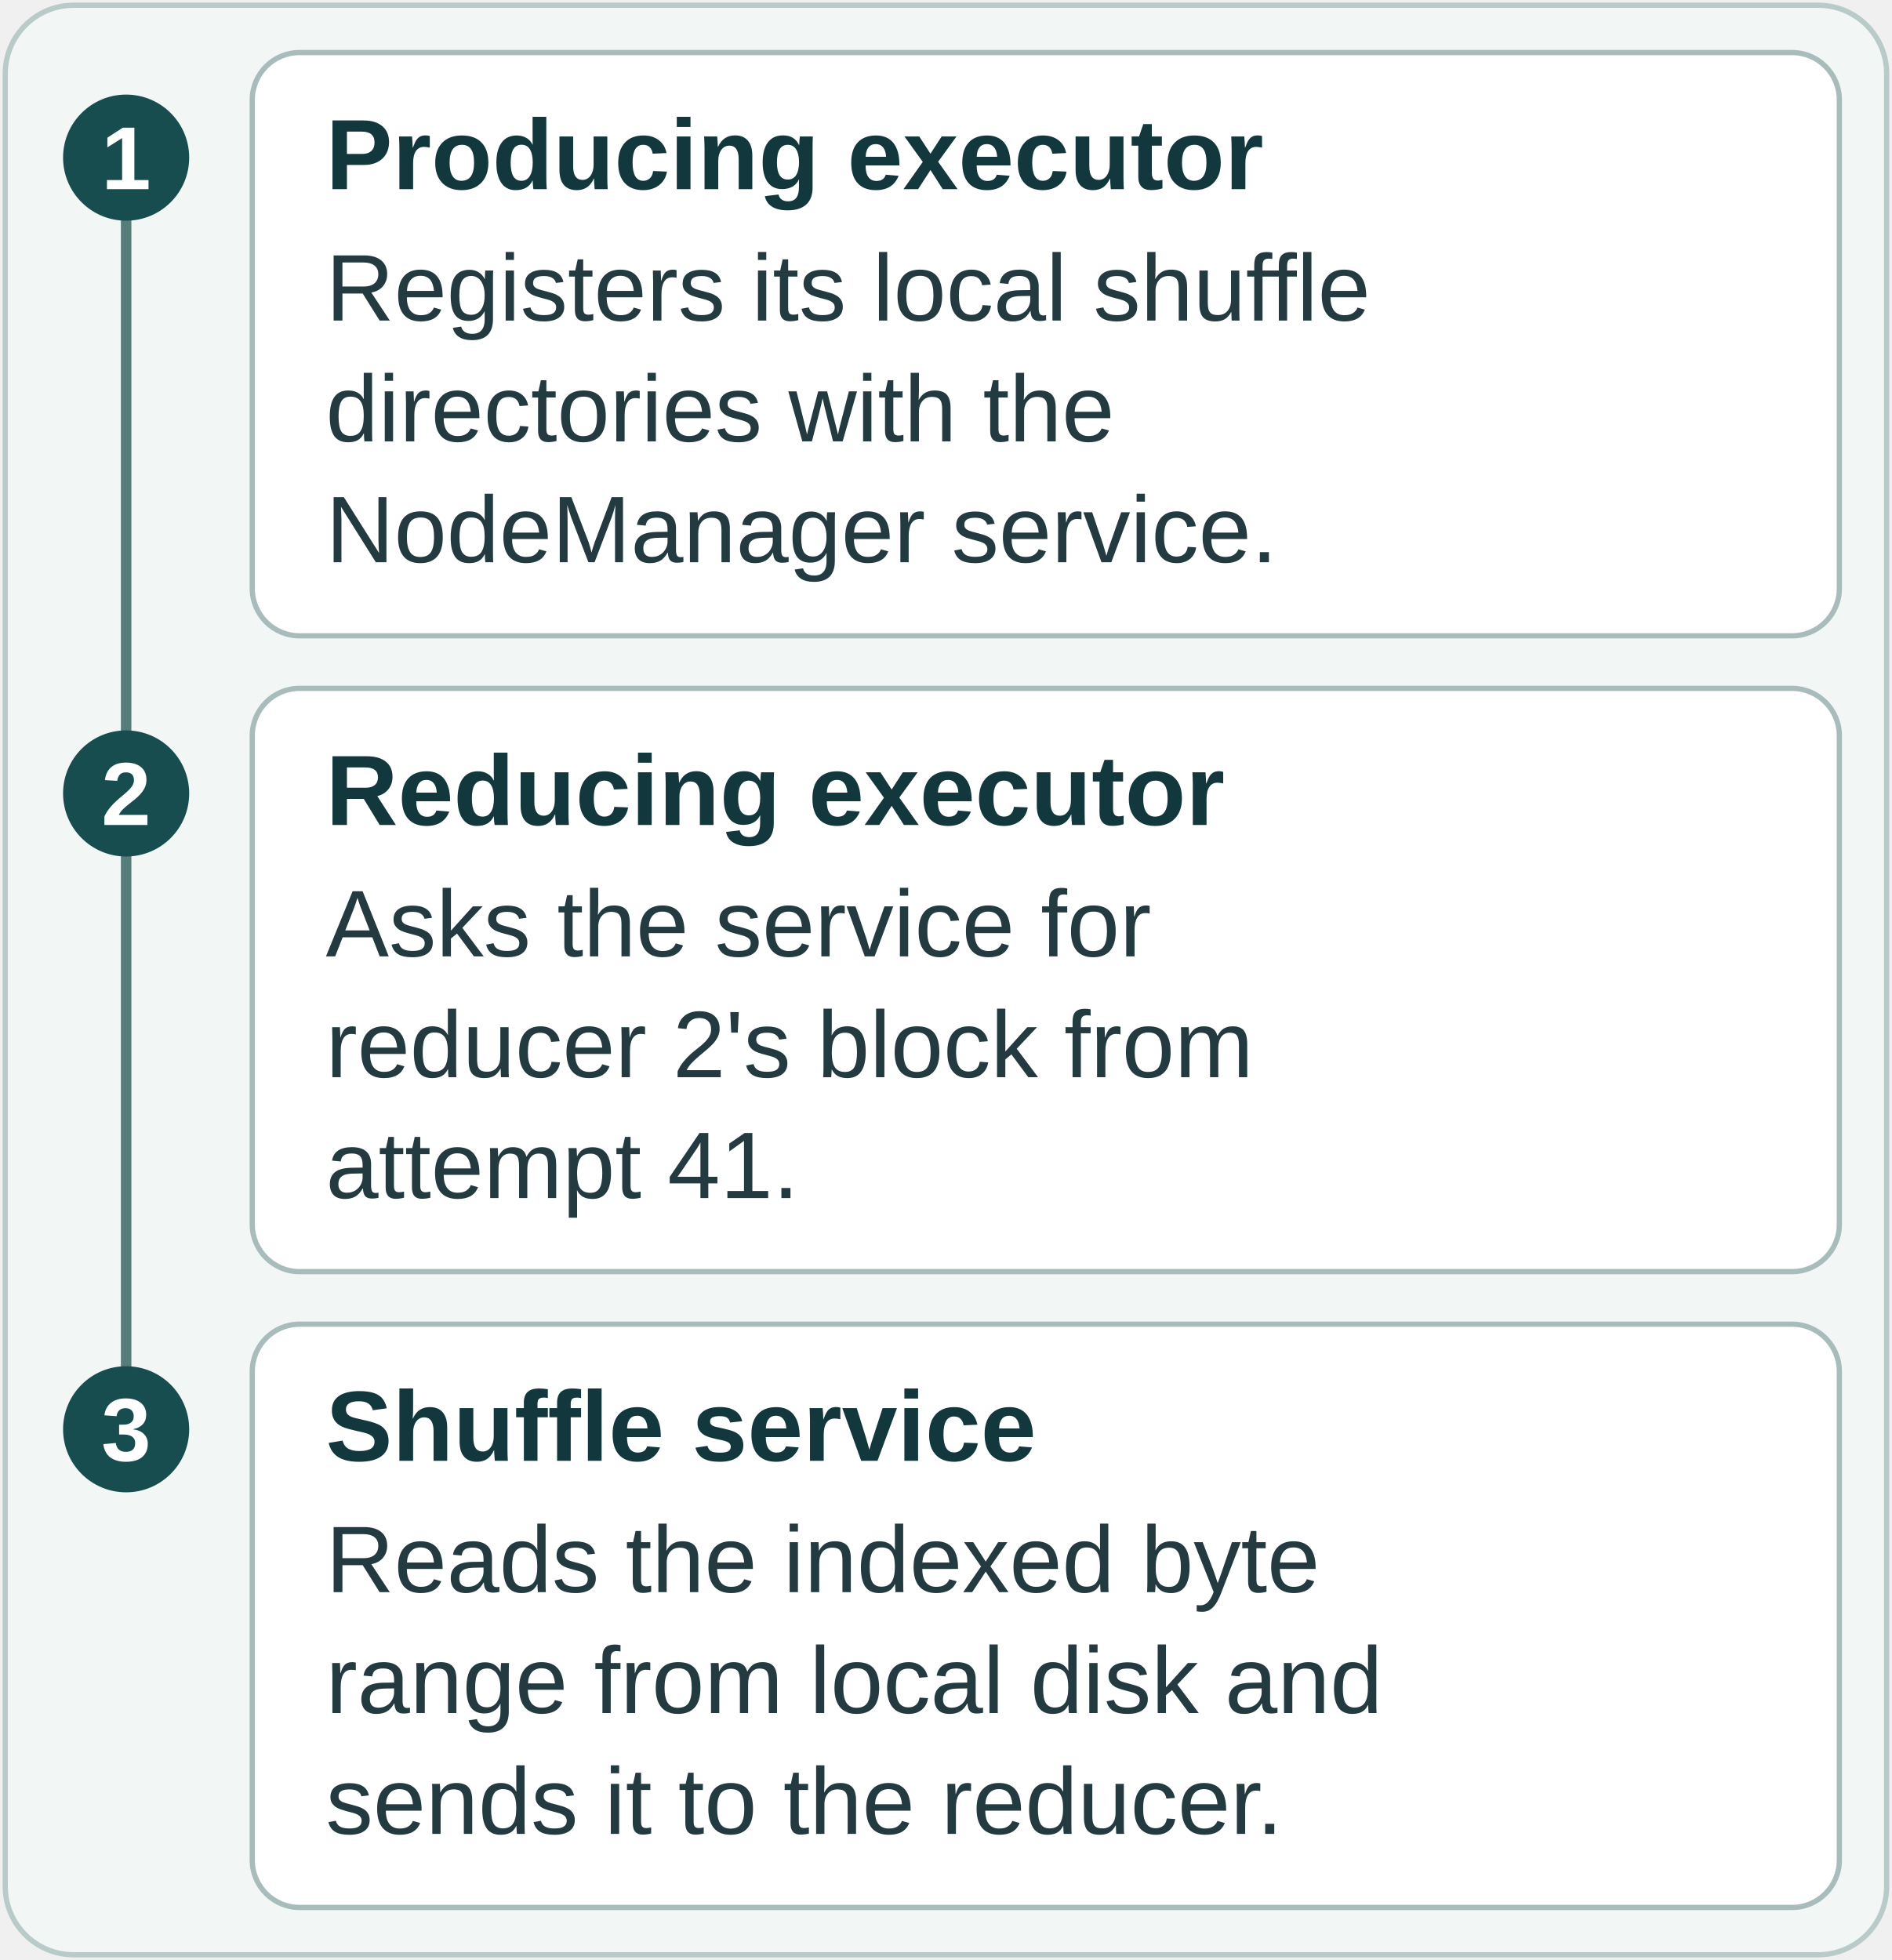
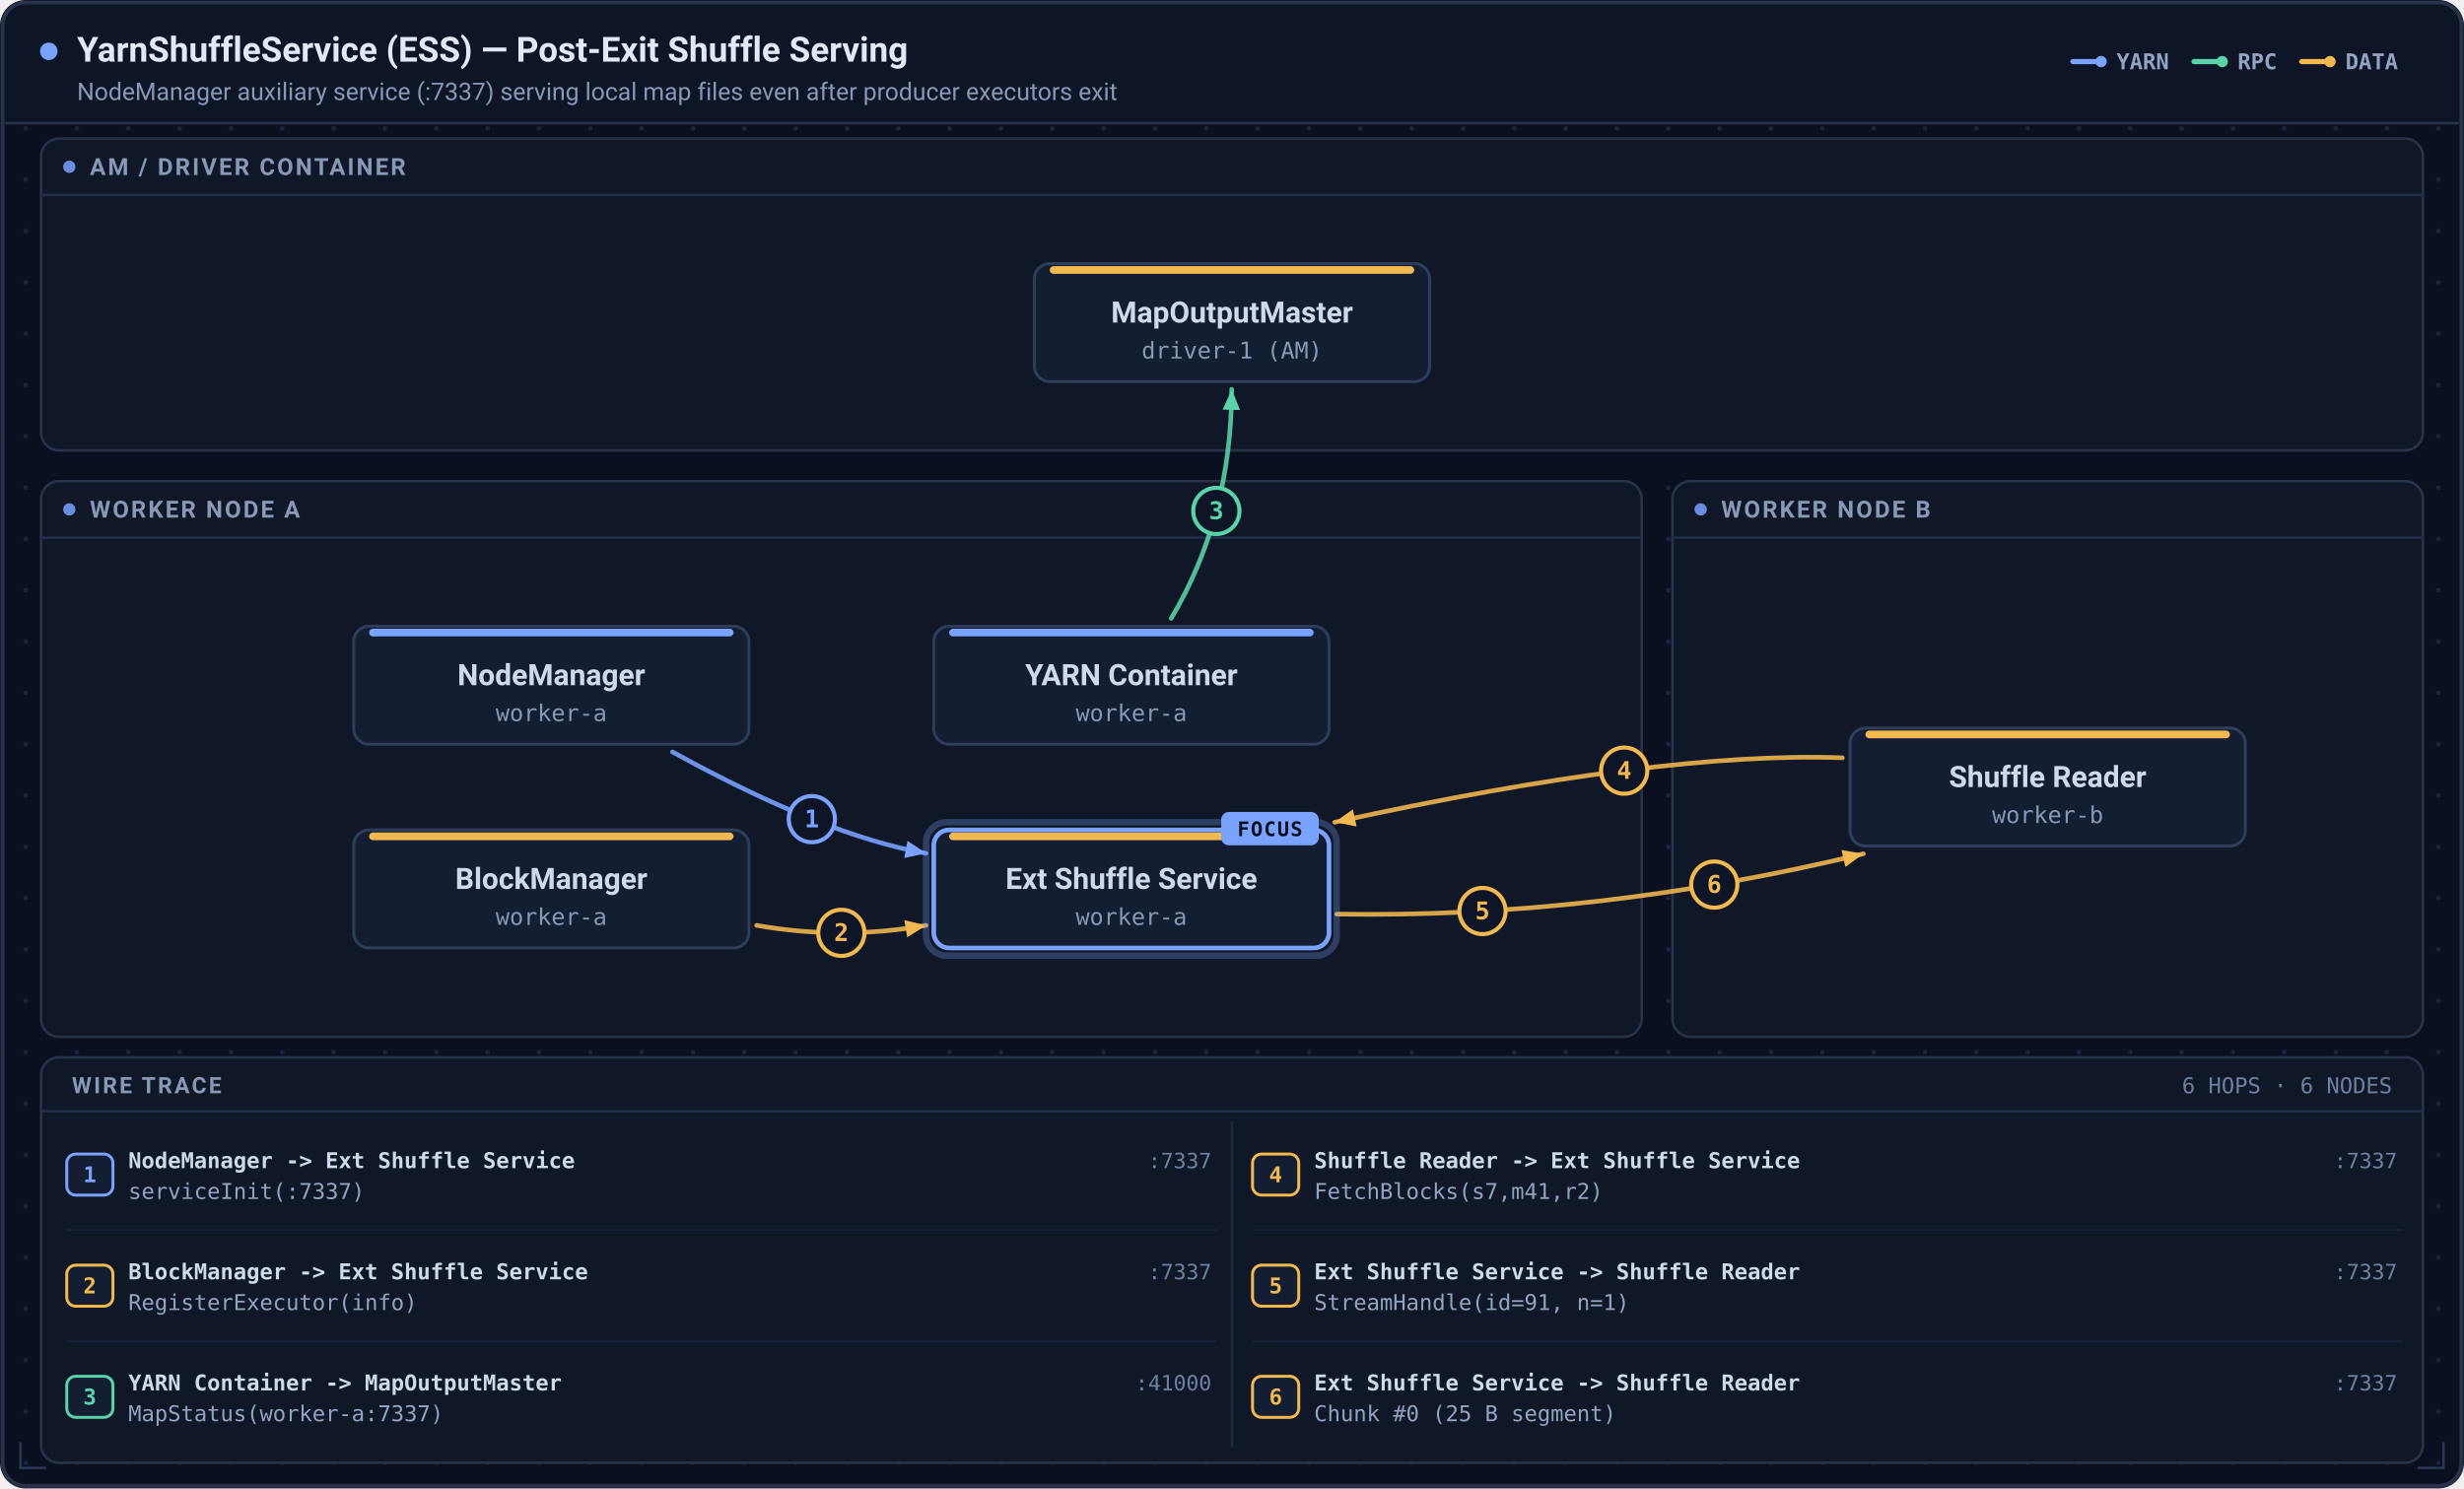
- <svg xmlns="http://www.w3.org/2000/svg" width="360" height="373" viewBox="0 0 360 373" role="img" aria-labelledby="flow-title" aria-describedby="flow-desc">
+ <svg xmlns="http://www.w3.org/2000/svg" width="960" height="580" viewBox="0 0 960 580" role="img" aria-labelledby="topo-title" aria-describedby="topo-desc">
+   <defs>
+     <pattern id="bp-grid" width="20" height="20" patternUnits="userSpaceOnUse">
+       <circle cx="10" cy="10" r="0.9" fill="#1a253b" />
+     </pattern>
+   </defs>
  <style>
- @keyframes handoff {
-   0%, 18% { transform: translateY(0); }
-   40%, 58% { transform: translateY(121px); }
-   82%, 100% { transform: translateY(242px); }
+ .f-sans { font-family: system-ui, -apple-system, 'Segoe UI', Roboto, Helvetica, Arial, sans-serif; }
+ .f-mono { font-family: ui-monospace, 'Cascadia Code', 'SFMono-Regular', Menlo, Consolas, monospace; }
+ @keyframes packet-travel {
+   0% { transform: translate(262px, 293px); color: #7aa2ff; opacity: 0; }
+   0.67% { transform: translate(262px, 293px); color: #7aa2ff; opacity: 1; }
+   5.17% { transform: translate(298.9px, 311.7px); color: #7aa2ff; opacity: 1; }
+   9.67% { transform: translate(332.5px, 325.2px); color: #7aa2ff; opacity: 1; }
+   14.17% { transform: translate(360.8px, 332.5px); color: #7aa2ff; opacity: 1; }
+   15.33% { transform: translate(360.8px, 332.5px); color: #7aa2ff; opacity: 0; }
+   16.00% { transform: translate(294.8px, 360.6px); color: #f2b950; opacity: 0; }
+   17.33% { transform: translate(294.8px, 360.6px); color: #f2b950; opacity: 1; }
+   21.83% { transform: translate(316.6px, 363.2px); color: #f2b950; opacity: 1; }
+   26.33% { transform: translate(339px, 363.2px); color: #f2b950; opacity: 1; }
+   30.83% { transform: translate(360.8px, 360.6px); color: #f2b950; opacity: 1; }
+   32.00% { transform: translate(360.8px, 360.6px); color: #f2b950; opacity: 0; }
+   32.67% { transform: translate(456.3px, 241px); color: #5bd3a8; opacity: 0; }
+   34.00% { transform: translate(456.3px, 241px); color: #5bd3a8; opacity: 1; }
+   38.50% { transform: translate(469.2px, 213.9px); color: #5bd3a8; opacity: 1; }
+   43.00% { transform: translate(477.2px, 183.6px); color: #5bd3a8; opacity: 1; }
+   47.50% { transform: translate(479.9px, 151.7px); color: #5bd3a8; opacity: 1; }
+   48.67% { transform: translate(479.9px, 151.7px); color: #5bd3a8; opacity: 0; }
+   49.33% { transform: translate(717.8px, 295.3px); color: #f2b950; opacity: 0; }
+   50.67% { transform: translate(717.8px, 295.3px); color: #f2b950; opacity: 1; }
+   55.17% { transform: translate(664.8px, 296.9px); color: #f2b950; opacity: 1; }
+   59.67% { transform: translate(597.5px, 305.4px); color: #f2b950; opacity: 1; }
+   64.17% { transform: translate(520px, 320.4px); color: #f2b950; opacity: 1; }
+   65.33% { transform: translate(520px, 320.4px); color: #f2b950; opacity: 0; }
+   66.00% { transform: translate(520.8px, 356.2px); color: #f2b950; opacity: 0; }
+   67.33% { transform: translate(520.8px, 356.2px); color: #f2b950; opacity: 1; }
+   71.83% { transform: translate(587.8px, 354.4px); color: #f2b950; opacity: 1; }
+   76.33% { transform: translate(657.6px, 346.4px); color: #f2b950; opacity: 1; }
+   80.83% { transform: translate(726px, 332.7px); color: #f2b950; opacity: 1; }
+   82.00% { transform: translate(726px, 332.7px); color: #f2b950; opacity: 0; }
+   82.67% { transform: translate(520.8px, 356.2px); color: #f2b950; opacity: 0; }
+   84.00% { transform: translate(520.8px, 356.2px); color: #f2b950; opacity: 1; }
+   88.50% { transform: translate(587.8px, 354.4px); color: #f2b950; opacity: 1; }
+   93.00% { transform: translate(657.6px, 346.4px); color: #f2b950; opacity: 1; }
+   97.50% { transform: translate(726px, 332.7px); color: #f2b950; opacity: 1; }
+   98.67% { transform: translate(726px, 332.7px); color: #f2b950; opacity: 0; }
+   100% { transform: translate(262px, 293px); color: #7aa2ff; opacity: 0; }
}
- @media (prefers-reduced-motion: no-preference) {
-   #focus { display: inline; animation: handoff 4.6s ease-in-out 1 both; }
+ #packet-orb {
+   opacity: 0;
+   animation: packet-travel 9s linear infinite;
}
- @media (prefers-reduced-motion: reduce) { #focus { display: none; animation: none; } }
+ @media (prefers-reduced-motion: reduce) {
+   #packet-orb { display: none; animation: none; }
+ }
</style>
-   <rect x="1" y="1" width="358" height="371" rx="13" fill="#f2f7f6" stroke="#b8cbc8" />
-   <path d="M24 30 V272" fill="none" stroke="#577d7b" stroke-width="2" />
-   <g font-family="Arial, Helvetica, sans-serif">
-     <rect x="48" y="10" width="302" height="111" rx="9" fill="#fff" stroke="#a8bdbb" />
-     <circle cx="24" cy="30" r="12" fill="#184d50" />
-     <text x="24" y="36" text-anchor="middle" font-size="17" font-weight="700" fill="#fff">1</text>
-     <text font-size="19" font-weight="700" fill="#12383d">
-       <tspan x="62" y="36">Producing executor</tspan>
-     </text>
-     <text font-size="18" fill="#223a40">
-       <tspan x="62" y="61">Registers its local shuffle</tspan>
-       <tspan x="62" y="84">directories with the</tspan>
-       <tspan x="62" y="107">NodeManager service.</tspan>
-     </text>
-     <rect x="48" y="131" width="302" height="111" rx="9" fill="#fff" stroke="#a8bdbb" />
-     <circle cx="24" cy="151" r="12" fill="#184d50" />
-     <text x="24" y="157" text-anchor="middle" font-size="17" font-weight="700" fill="#fff">2</text>
-     <text font-size="19" font-weight="700" fill="#12383d">
-       <tspan x="62" y="157">Reducing executor</tspan>
-     </text>
-     <text font-size="18" fill="#223a40">
-       <tspan x="62" y="182">Asks the service for</tspan>
-       <tspan x="62" y="205">reducer 2's block from</tspan>
-       <tspan x="62" y="228">attempt 41.</tspan>
-     </text>
-     <rect x="48" y="252" width="302" height="111" rx="9" fill="#fff" stroke="#a8bdbb" />
-     <circle cx="24" cy="272" r="12" fill="#184d50" />
-     <text x="24" y="278" text-anchor="middle" font-size="17" font-weight="700" fill="#fff">3</text>
-     <text font-size="19" font-weight="700" fill="#12383d">
-       <tspan x="62" y="278">Shuffle service</tspan>
-     </text>
-     <text font-size="18" fill="#223a40">
-       <tspan x="62" y="303">Reads the indexed byte</tspan>
-       <tspan x="62" y="326">range from local disk and</tspan>
-       <tspan x="62" y="349">sends it to the reducer.</tspan>
-     </text>
-   </g>
-   <g id="focus" display="none" aria-hidden="true">
-     <circle cx="24" cy="30" r="16" fill="none" stroke="#17484d" stroke-width="2" />
-     <path d="M40 25 l6 5 -6 5 z" fill="#17484d" />
+   <rect x="0" y="0" width="960" height="580" rx="10" fill="#0b1020" />
+   <rect x="1" y="1" width="958" height="578" rx="9" fill="url(#bp-grid)" />
+   <rect x="1" y="1" width="958" height="578" rx="9" fill="none" stroke="#283349" stroke-width="1.5" />
+   <g stroke="#344666" stroke-width="1" fill="none" opacity="0.75">
+     <path d="M 8 18 V 8 H 18" />
+     <path d="M 942 8 H 952 V 18" />
+     <path d="M 8 562 V 572 H 18" />
+     <path d="M 942 572 H 952 V 562" />
+   </g>
+   <g class="header-band">
+     <path d="M 10 2 H 950 A 8 8 0 0 1 958 10 V 48 H 2 V 10 A 8 8 0 0 1 10 2 Z" fill="#0e1526" />
+     <line x1="2" y1="48" x2="958" y2="48" stroke="#283349" stroke-width="1" />
+     <circle cx="19" cy="20" r="3.4" fill="#7aa2ff" />
+     <text class="f-sans" x="30" y="24" fill="#e2e8f5" font-size="13.5" font-weight="700">YarnShuffleService (ESS) — Post-Exit Shuffle Serving</text>
+     <text class="f-sans" x="30" y="39" fill="#8998b4" font-size="9.5">NodeManager auxiliary service (:7337) serving local map files even after producer executors exit</text>
+     <g class="channel-legend">
+       <line x1="807.6" y1="24" x2="818.6" y2="24" stroke="#7aa2ff" stroke-width="2" stroke-linecap="round" />
+       <circle cx="818.6" cy="24" r="2.2" fill="#7aa2ff" />
+       <text class="f-mono" x="824.6" y="27" fill="#93a4c2" font-size="8.5" font-weight="600">YARN</text>
+       <line x1="854.8" y1="24" x2="865.8" y2="24" stroke="#5bd3a8" stroke-width="2" stroke-linecap="round" />
+       <circle cx="865.8" cy="24" r="2.2" fill="#5bd3a8" />
+       <text class="f-mono" x="871.8" y="27" fill="#93a4c2" font-size="8.5" font-weight="600">RPC</text>
+       <line x1="896.8" y1="24" x2="907.8" y2="24" stroke="#f2b950" stroke-width="2" stroke-linecap="round" />
+       <circle cx="907.8" cy="24" r="2.2" fill="#f2b950" />
+       <text class="f-mono" x="913.8" y="27" fill="#93a4c2" font-size="8.5" font-weight="600">DATA</text>
+     </g>
+   </g>
+   <g class="topology-stage">
+     <g class="host-zone" data-zone="driver-jvm">
+       <rect x="16" y="54" width="928" height="121.5" rx="7" fill="#101727" stroke="#283349" stroke-width="1" />
+       <line x1="16" y1="76" x2="944" y2="76" stroke="#212d45" stroke-width="1" />
+       <circle cx="27" cy="65" r="2.4" fill="#7aa2ff" fill-opacity="0.85" />
+       <text class="f-sans" x="35" y="68.2" fill="#8998b4" font-size="9.2" font-weight="700" letter-spacing="0.09em">AM / DRIVER CONTAINER</text>
+     </g>
+     <g class="host-zone" data-zone="worker-node-a">
+       <rect x="16" y="187.5" width="623.6" height="216.5" rx="7" fill="#101727" stroke="#283349" stroke-width="1" />
+       <line x1="16" y1="209.5" x2="639.6" y2="209.5" stroke="#212d45" stroke-width="1" />
+       <circle cx="27" cy="198.5" r="2.4" fill="#7aa2ff" fill-opacity="0.85" />
+       <text class="f-sans" x="35" y="201.7" fill="#8998b4" font-size="9.2" font-weight="700" letter-spacing="0.09em">WORKER NODE A</text>
+     </g>
+     <g class="host-zone" data-zone="worker-node-b">
+       <rect x="651.6" y="187.5" width="292.4" height="216.5" rx="7" fill="#101727" stroke="#283349" stroke-width="1" />
+       <line x1="651.6" y1="209.5" x2="944" y2="209.5" stroke="#212d45" stroke-width="1" />
+       <circle cx="662.6" cy="198.5" r="2.4" fill="#7aa2ff" fill-opacity="0.85" />
+       <text class="f-sans" x="670.6" y="201.7" fill="#8998b4" font-size="9.2" font-weight="700" letter-spacing="0.09em">WORKER NODE B</text>
+     </g>
+     <g class="topo-edge" data-from="node-manager" data-to="external-shuffle-service">
+       <path d="M 262 293 Q 321.2 325.6 360.8 332.5" fill="none" stroke="#7aa2ff" stroke-width="1.8" stroke-opacity="0.88" stroke-linecap="round" />
+       <polygon points="-8,-3.4 0,0 -8,3.4" fill="#7aa2ff" transform="translate(360.8, 332.5) rotate(10.8)" />
+     </g>
+     <g class="topo-edge" data-from="block-manager" data-to="external-shuffle-service">
+       <path d="M 294.8 360.6 Q 327.8 366.4 360.8 360.6" fill="none" stroke="#f2b950" stroke-width="1.8" stroke-opacity="0.88" stroke-linecap="round" />
+       <polygon points="-8,-3.4 0,0 -8,3.4" fill="#f2b950" transform="translate(360.8, 360.6) rotate(-9.4)" />
+     </g>
+     <g class="topo-edge" data-from="yarn-container" data-to="map-output-tracker-master">
+       <path d="M 456.3 241 Q 479.7 201.7 479.9 151.7" fill="none" stroke="#5bd3a8" stroke-width="1.8" stroke-opacity="0.88" stroke-linecap="round" />
+       <polygon points="-8,-3.4 0,0 -8,3.4" fill="#5bd3a8" transform="translate(479.9, 151.7) rotate(-88.9)" />
+     </g>
+     <g class="topo-edge" data-from="shuffle-reader" data-to="external-shuffle-service">
+       <path d="M 717.8 295.3 Q 646.7 292.7 520 320.4" fill="none" stroke="#f2b950" stroke-width="1.8" stroke-opacity="0.88" stroke-linecap="round" />
+       <polygon points="-8,-3.4 0,0 -8,3.4" fill="#f2b950" transform="translate(520, 320.4) rotate(167.9)" />
+     </g>
+     <g class="topo-edge" data-from="external-shuffle-service" data-to="shuffle-reader">
+       <path d="M 520.8 356.2 Q 621.8 357.9 726 332.7" fill="none" stroke="#f2b950" stroke-width="1.8" stroke-opacity="0.88" stroke-linecap="round" />
+       <polygon points="-8,-3.4 0,0 -8,3.4" fill="#f2b950" transform="translate(726, 332.7) rotate(-13.2)" />
+     </g>
+     <g class="topo-node" data-id="map-output-tracker-master">
+       <rect x="403" y="102.7" width="154" height="46" rx="6" fill="#141e32" stroke="#2e3d59" stroke-width="1.15" />
+       <rect x="409" y="103.7" width="142" height="3" rx="1.5" fill="#f2b950" />
+       <text class="f-sans" x="480" y="125.7" text-anchor="middle" fill="#d0d9ec" font-size="11.5" font-weight="700">MapOutputMaster</text>
+       <text class="f-mono" x="480" y="139.7" text-anchor="middle" fill="#8998b4" font-size="9">driver-1 (AM)</text>
+     </g>
+     <g class="topo-node" data-id="node-manager">
+       <rect x="137.8" y="244" width="154" height="46" rx="6" fill="#141e32" stroke="#2e3d59" stroke-width="1.15" />
+       <rect x="143.8" y="245" width="142" height="3" rx="1.5" fill="#7aa2ff" />
+       <text class="f-sans" x="214.8" y="267" text-anchor="middle" fill="#d0d9ec" font-size="11.5" font-weight="700">NodeManager</text>
+       <text class="f-mono" x="214.8" y="281" text-anchor="middle" fill="#8998b4" font-size="9">worker-a</text>
+     </g>
+     <g class="topo-node" data-id="yarn-container">
+       <rect x="363.8" y="244" width="154" height="46" rx="6" fill="#141e32" stroke="#2e3d59" stroke-width="1.15" />
+       <rect x="369.8" y="245" width="142" height="3" rx="1.5" fill="#7aa2ff" />
+       <text class="f-sans" x="440.8" y="267" text-anchor="middle" fill="#d0d9ec" font-size="11.5" font-weight="700">YARN Container</text>
+       <text class="f-mono" x="440.8" y="281" text-anchor="middle" fill="#8998b4" font-size="9">worker-a</text>
+     </g>
+     <g class="topo-node" data-id="block-manager">
+       <rect x="137.8" y="323.4" width="154" height="46" rx="6" fill="#141e32" stroke="#2e3d59" stroke-width="1.15" />
+       <rect x="143.8" y="324.4" width="142" height="3" rx="1.5" fill="#f2b950" />
+       <text class="f-sans" x="214.8" y="346.4" text-anchor="middle" fill="#d0d9ec" font-size="11.5" font-weight="700">BlockManager</text>
+       <text class="f-mono" x="214.8" y="360.4" text-anchor="middle" fill="#8998b4" font-size="9">worker-a</text>
+     </g>
+     <g class="topo-node" data-id="external-shuffle-service">
+       <rect x="360.8" y="320.4" width="160" height="52" rx="8" fill="none" stroke="#7aa2ff" stroke-opacity="0.28" stroke-width="2.5" />
+       <rect x="363.8" y="323.4" width="154" height="46" rx="6" fill="#141e32" stroke="#7aa2ff" stroke-width="1.8" />
+       <rect x="369.8" y="324.4" width="142" height="3" rx="1.5" fill="#f2b950" />
+       <text class="f-sans" x="440.8" y="346.4" text-anchor="middle" fill="#d0d9ec" font-size="11.5" font-weight="700">Ext Shuffle Service</text>
+       <text class="f-mono" x="440.8" y="360.4" text-anchor="middle" fill="#8998b4" font-size="9">worker-a</text>
+       <g transform="translate(475.8, 316.4)">
+         <rect x="0" y="0" width="38" height="13" rx="3" fill="#7aa2ff" />
+         <text class="f-mono" x="19" y="9.4" text-anchor="middle" fill="#0b1020" font-size="7.8" font-weight="700" letter-spacing="0.06em">FOCUS</text>
+       </g>
+     </g>
+     <g class="topo-node" data-id="shuffle-reader">
+       <rect x="720.8" y="283.7" width="154" height="46" rx="6" fill="#141e32" stroke="#2e3d59" stroke-width="1.15" />
+       <rect x="726.8" y="284.7" width="142" height="3" rx="1.5" fill="#f2b950" />
+       <text class="f-sans" x="797.8" y="306.7" text-anchor="middle" fill="#d0d9ec" font-size="11.5" font-weight="700">Shuffle Reader</text>
+       <text class="f-mono" x="797.8" y="320.7" text-anchor="middle" fill="#8998b4" font-size="9">worker-b</text>
+     </g>
+     <g class="hop-badge" data-hop="1">
+       <circle cx="316.3" cy="319.2" r="9" fill="#0d1526" stroke="#7aa2ff" stroke-width="1.6" />
+       <text class="f-mono" x="316.3" y="322.4" text-anchor="middle" fill="#7aa2ff" font-size="9.5" font-weight="700">1</text>
+     </g>
+     <g class="hop-badge" data-hop="2">
+       <circle cx="327.8" cy="363.5" r="9" fill="#0d1526" stroke="#f2b950" stroke-width="1.6" />
+       <text class="f-mono" x="327.8" y="366.7" text-anchor="middle" fill="#f2b950" font-size="9.5" font-weight="700">2</text>
+     </g>
+     <g class="hop-badge" data-hop="3">
+       <circle cx="473.9" cy="199.1" r="9" fill="#0d1526" stroke="#5bd3a8" stroke-width="1.6" />
+       <text class="f-mono" x="473.9" y="202.3" text-anchor="middle" fill="#5bd3a8" font-size="9.5" font-weight="700">3</text>
+     </g>
+     <g class="hop-badge" data-hop="4">
+       <circle cx="632.8" cy="300.3" r="9" fill="#0d1526" stroke="#f2b950" stroke-width="1.6" />
+       <text class="f-mono" x="632.8" y="303.5" text-anchor="middle" fill="#f2b950" font-size="9.5" font-weight="700">4</text>
+     </g>
+     <g class="hop-badge" data-hop="5">
+       <circle cx="577.6" cy="355" r="9" fill="#0d1526" stroke="#f2b950" stroke-width="1.6" />
+       <text class="f-mono" x="577.6" y="358.2" text-anchor="middle" fill="#f2b950" font-size="9.5" font-weight="700">5</text>
+     </g>
+     <g class="hop-badge" data-hop="6">
+       <circle cx="667.9" cy="344.7" r="9" fill="#0d1526" stroke="#f2b950" stroke-width="1.6" />
+       <text class="f-mono" x="667.9" y="347.9" text-anchor="middle" fill="#f2b950" font-size="9.5" font-weight="700">6</text>
+     </g>
+     <g id="packet-orb" aria-hidden="true">
+       <circle cx="0" cy="0" r="11" fill="currentColor" fill-opacity="0.22" />
+       <circle cx="0" cy="0" r="6.2" fill="currentColor" fill-opacity="0.48" />
+       <circle cx="0" cy="0" r="3.4" fill="#ffffff" stroke="currentColor" stroke-width="1.5" />
+     </g>
+   </g>
+   <g class="wire-trace-strip">
+     <rect x="16" y="412" width="928" height="158" rx="7" fill="#101727" stroke="#283349" stroke-width="1" />
+     <line x1="16" y1="433" x2="944" y2="433" stroke="#212d45" stroke-width="1" />
+     <text class="f-sans" x="28" y="426" fill="#8998b4" font-size="8.8" font-weight="700" letter-spacing="0.1em">WIRE TRACE</text>
+     <text class="f-mono" x="932" y="426" text-anchor="end" fill="#6f80a0" font-size="8.5">6 HOPS · 6 NODES</text>
+     <line x1="480" y1="437" x2="480" y2="564" stroke="#1e2940" stroke-width="1" />
+     <g class="trace-row" data-hop="1">
+       <rect x="26" y="449.7" width="18" height="16" rx="3.5" fill="#141e32" stroke="#7aa2ff" stroke-width="1.15" />
+       <text class="f-mono" x="35" y="460.7" text-anchor="middle" fill="#7aa2ff" font-size="8.5" font-weight="700">1</text>
+       <text class="f-mono" x="50" y="455.2" fill="#d0d9ec" font-size="8.5" font-weight="600">NodeManager -&gt; Ext Shuffle Service</text>
+       <text class="f-mono" x="472" y="455.2" text-anchor="end" fill="#6f80a0" font-size="8.2">:7337</text>
+       <text class="f-mono" x="50" y="467.2" fill="#93a4c2" font-size="8.5">serviceInit(:7337)</text>
+     </g>
+     <g class="trace-row" data-hop="2">
+       <line x1="26" y1="479.3" x2="474" y2="479.3" stroke="#182236" stroke-width="0.75" />
+       <rect x="26" y="493" width="18" height="16" rx="3.5" fill="#141e32" stroke="#f2b950" stroke-width="1.15" />
+       <text class="f-mono" x="35" y="504" text-anchor="middle" fill="#f2b950" font-size="8.5" font-weight="700">2</text>
+       <text class="f-mono" x="50" y="498.5" fill="#d0d9ec" font-size="8.5" font-weight="600">BlockManager -&gt; Ext Shuffle Service</text>
+       <text class="f-mono" x="472" y="498.5" text-anchor="end" fill="#6f80a0" font-size="8.2">:7337</text>
+       <text class="f-mono" x="50" y="510.5" fill="#93a4c2" font-size="8.5">RegisterExecutor(info)</text>
+     </g>
+     <g class="trace-row" data-hop="3">
+       <line x1="26" y1="522.7" x2="474" y2="522.7" stroke="#182236" stroke-width="0.75" />
+       <rect x="26" y="536.3" width="18" height="16" rx="3.5" fill="#141e32" stroke="#5bd3a8" stroke-width="1.15" />
+       <text class="f-mono" x="35" y="547.3" text-anchor="middle" fill="#5bd3a8" font-size="8.5" font-weight="700">3</text>
+       <text class="f-mono" x="50" y="541.8" fill="#d0d9ec" font-size="8.5" font-weight="600">YARN Container -&gt; MapOutputMaster</text>
+       <text class="f-mono" x="472" y="541.8" text-anchor="end" fill="#6f80a0" font-size="8.2">:41000</text>
+       <text class="f-mono" x="50" y="553.8" fill="#93a4c2" font-size="8.5">MapStatus(worker-a:7337)</text>
+     </g>
+     <g class="trace-row" data-hop="4">
+       <rect x="488" y="449.7" width="18" height="16" rx="3.5" fill="#141e32" stroke="#f2b950" stroke-width="1.15" />
+       <text class="f-mono" x="497" y="460.7" text-anchor="middle" fill="#f2b950" font-size="8.5" font-weight="700">4</text>
+       <text class="f-mono" x="512" y="455.2" fill="#d0d9ec" font-size="8.5" font-weight="600">Shuffle Reader -&gt; Ext Shuffle Service</text>
+       <text class="f-mono" x="934" y="455.2" text-anchor="end" fill="#6f80a0" font-size="8.2">:7337</text>
+       <text class="f-mono" x="512" y="467.2" fill="#93a4c2" font-size="8.5">FetchBlocks(s7,m41,r2)</text>
+     </g>
+     <g class="trace-row" data-hop="5">
+       <line x1="488" y1="479.3" x2="936" y2="479.3" stroke="#182236" stroke-width="0.75" />
+       <rect x="488" y="493" width="18" height="16" rx="3.5" fill="#141e32" stroke="#f2b950" stroke-width="1.15" />
+       <text class="f-mono" x="497" y="504" text-anchor="middle" fill="#f2b950" font-size="8.5" font-weight="700">5</text>
+       <text class="f-mono" x="512" y="498.5" fill="#d0d9ec" font-size="8.5" font-weight="600">Ext Shuffle Service -&gt; Shuffle Reader</text>
+       <text class="f-mono" x="934" y="498.5" text-anchor="end" fill="#6f80a0" font-size="8.2">:7337</text>
+       <text class="f-mono" x="512" y="510.5" fill="#93a4c2" font-size="8.5">StreamHandle(id=91, n=1)</text>
+     </g>
+     <g class="trace-row" data-hop="6">
+       <line x1="488" y1="522.7" x2="936" y2="522.7" stroke="#182236" stroke-width="0.75" />
+       <rect x="488" y="536.3" width="18" height="16" rx="3.5" fill="#141e32" stroke="#f2b950" stroke-width="1.15" />
+       <text class="f-mono" x="497" y="547.3" text-anchor="middle" fill="#f2b950" font-size="8.5" font-weight="700">6</text>
+       <text class="f-mono" x="512" y="541.8" fill="#d0d9ec" font-size="8.5" font-weight="600">Ext Shuffle Service -&gt; Shuffle Reader</text>
+       <text class="f-mono" x="934" y="541.8" text-anchor="end" fill="#6f80a0" font-size="8.2">:7337</text>
+       <text class="f-mono" x="512" y="553.8" fill="#93a4c2" font-size="8.5">Chunk #0 (25 B segment)</text>
+     </g>
  </g>
</svg>
